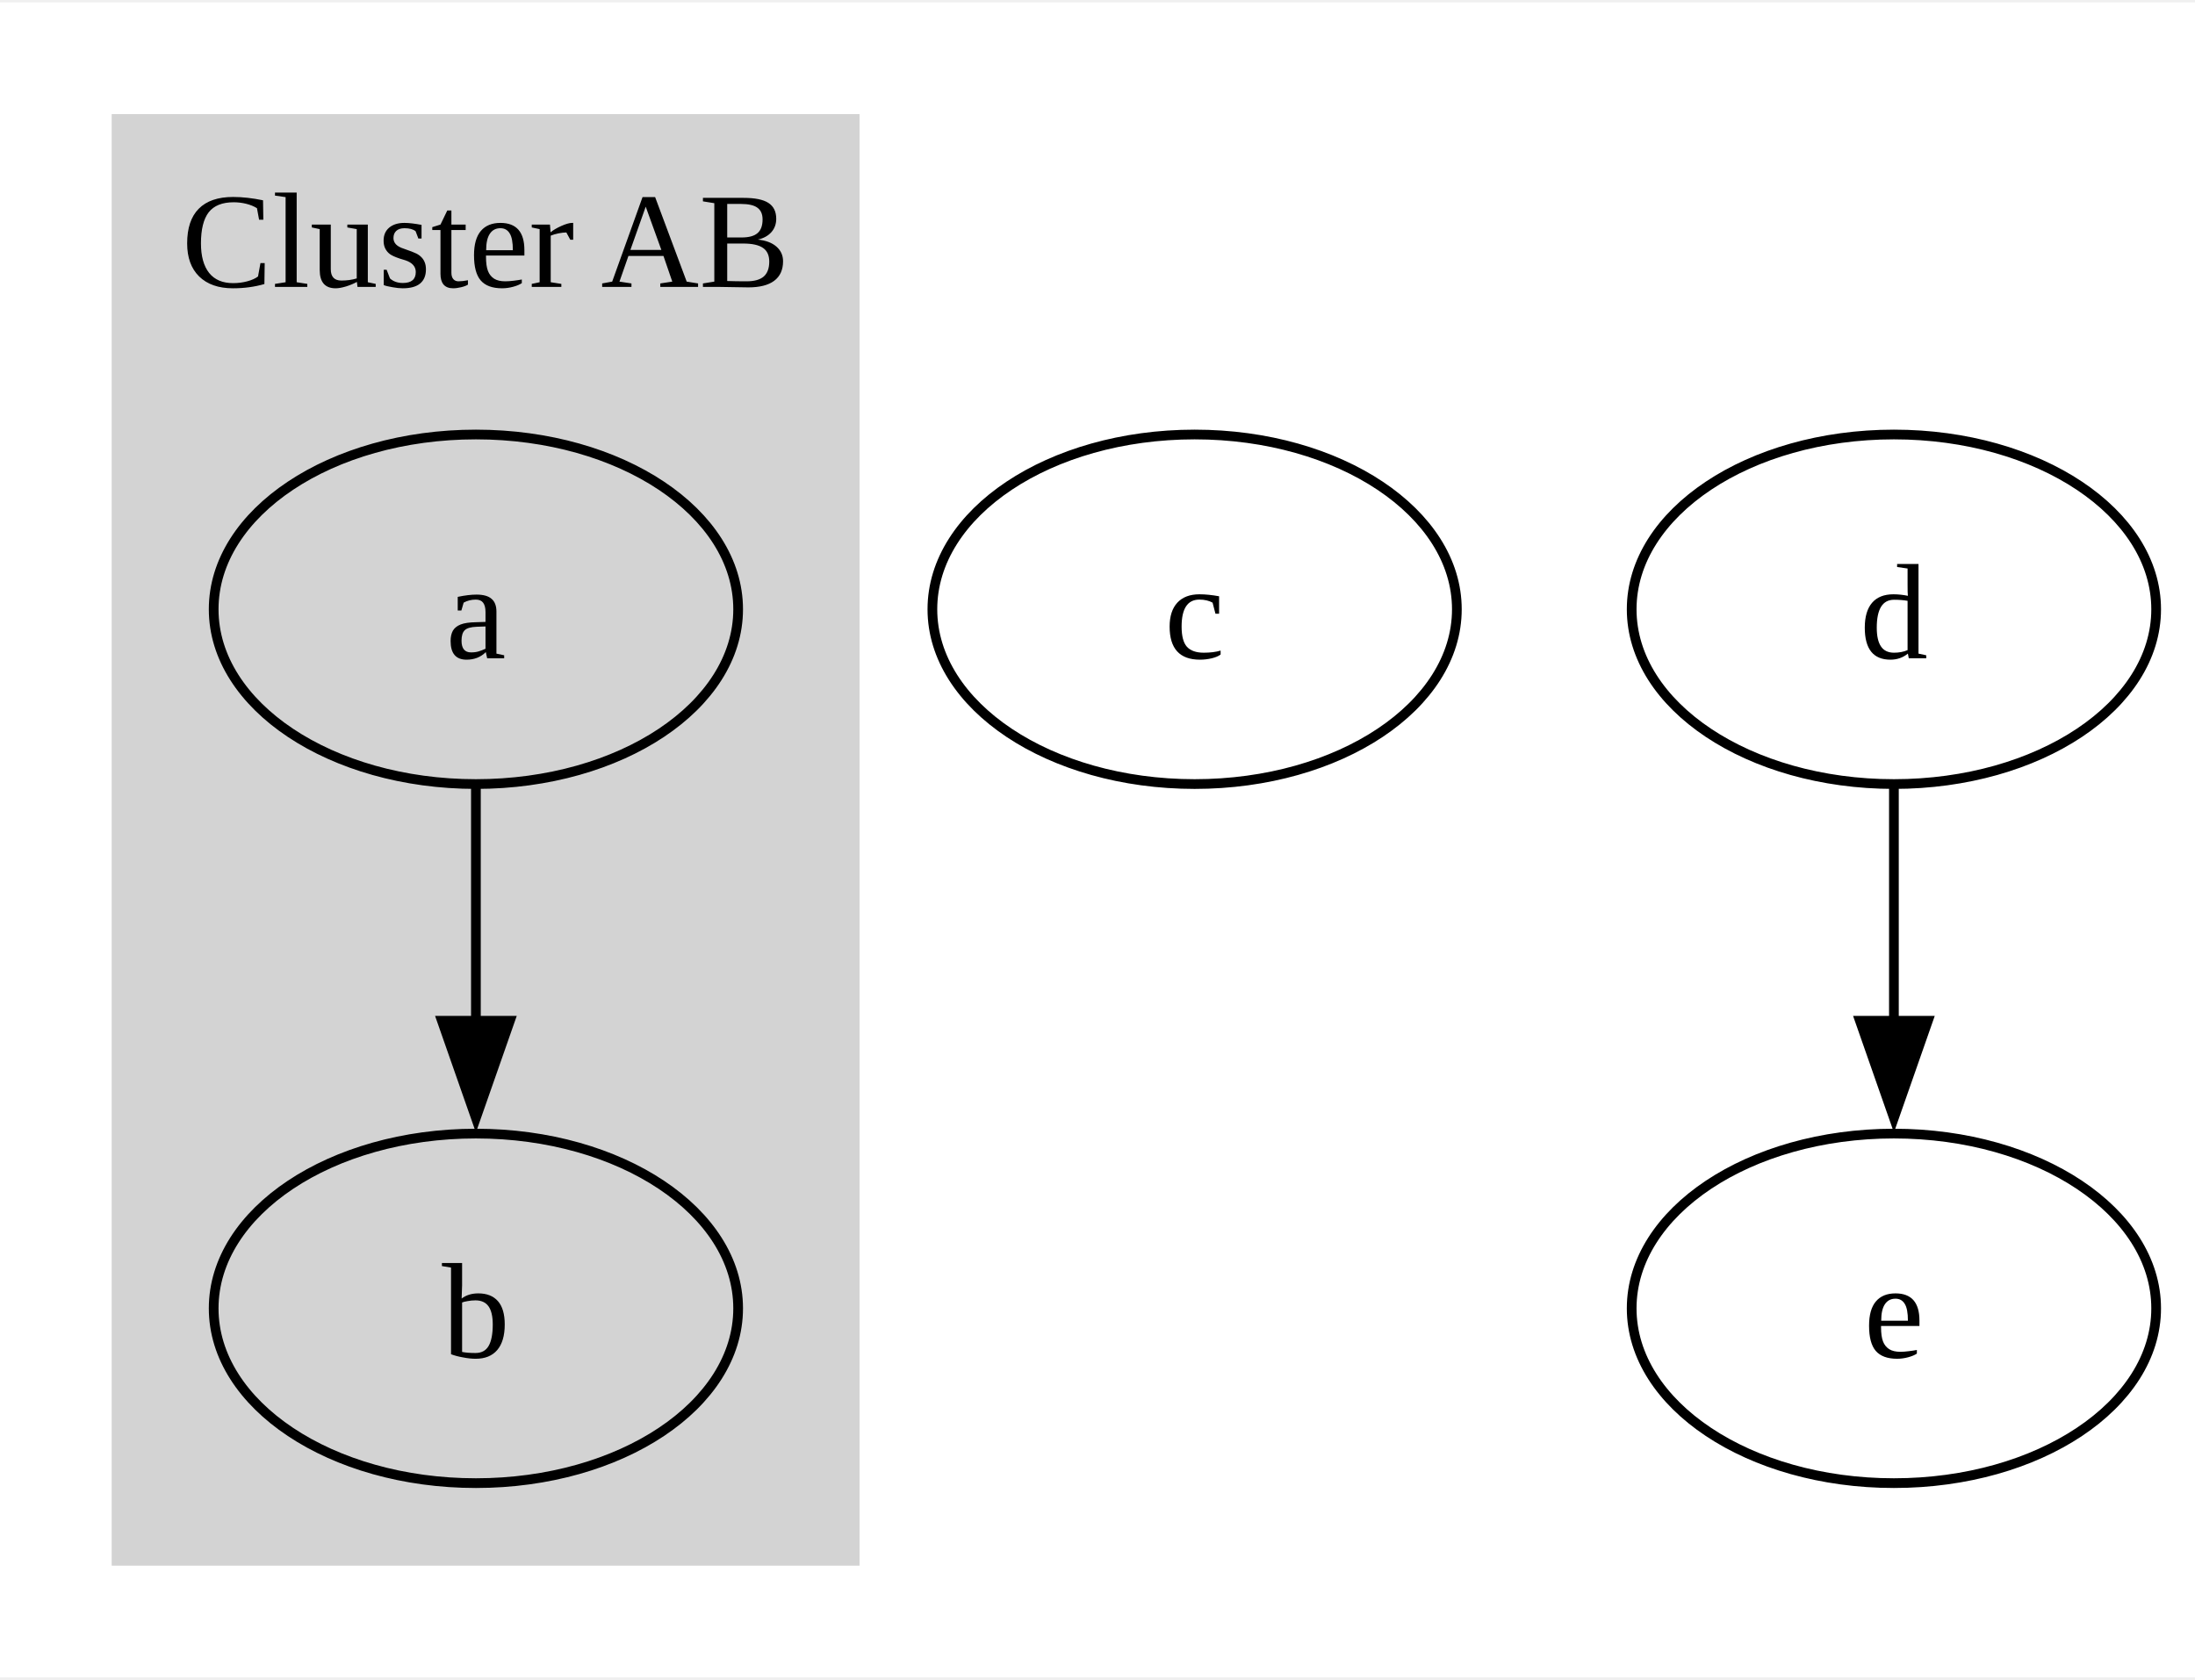
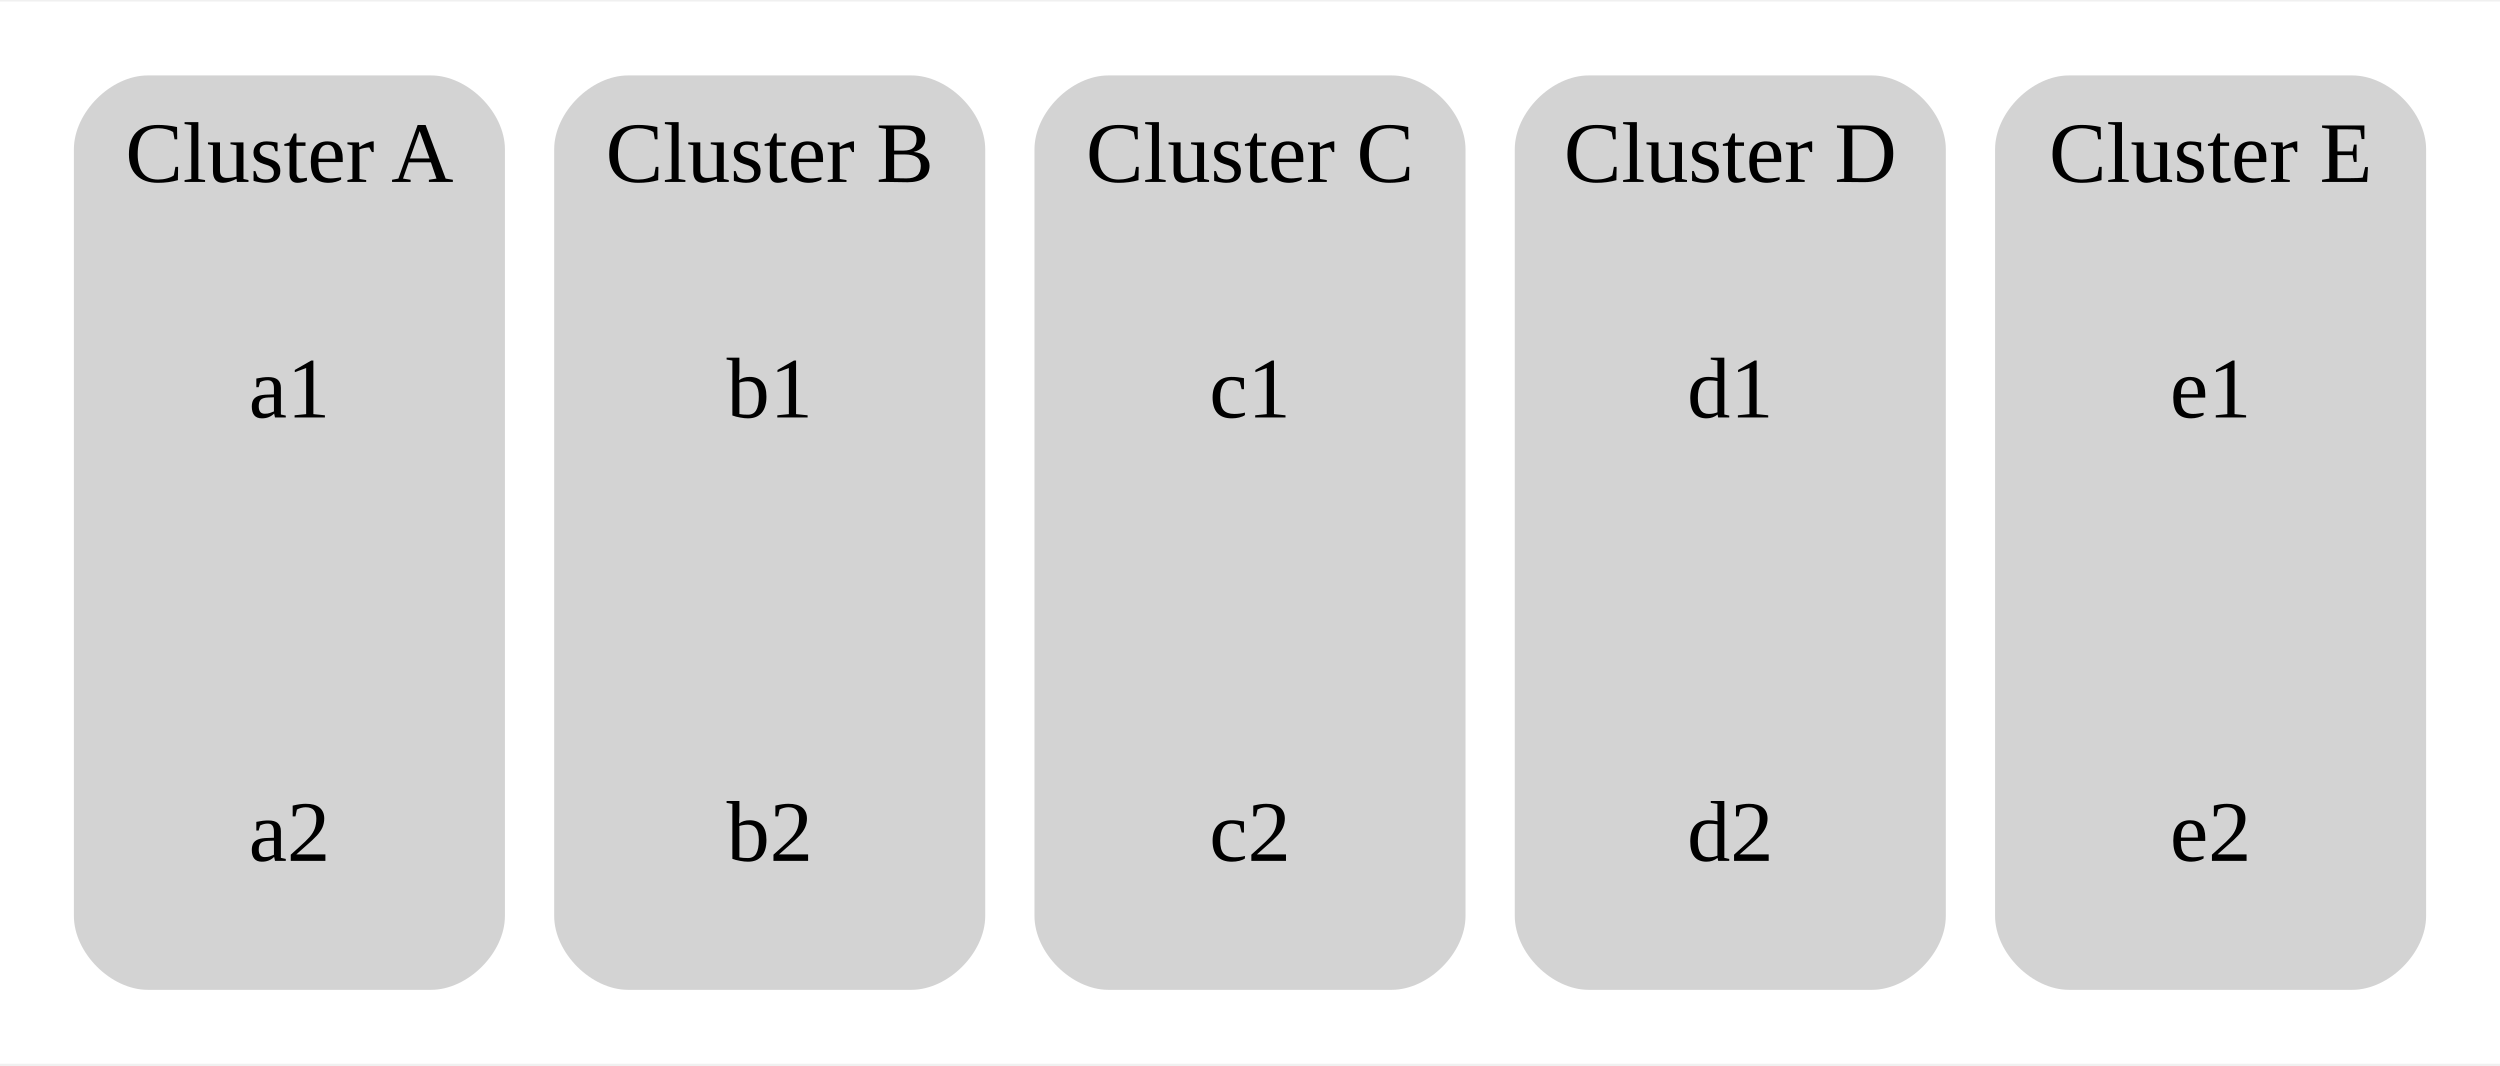
- <svg xmlns="http://www.w3.org/2000/svg" width="226pt" height="173pt" viewBox="0.00 0.00 226.00 172.50">
+ <svg xmlns="http://www.w3.org/2000/svg" width="406pt" height="173pt" viewBox="0.00 0.00 406.00 172.50">
  <g id="graph0" class="graph" transform="scale(1 1) rotate(0) translate(4 168.5)">
-     <polygon fill="white" stroke="none" points="-4,4 -4,-168.5 222,-168.5 222,4 -4,4" />
+     <polygon fill="white" stroke="none" points="-4,4 -4,-168.5 402,-168.5 402,4 -4,4" />
    <g id="clust1" class="cluster">
-       <polygon fill="lightgrey" stroke="lightgrey" points="8,-8 8,-156.5 84,-156.5 84,-8 8,-8" />
-       <text text-anchor="middle" x="46" y="-139.2" font-family="Times New Roman,serif" font-size="14.00">Cluster AB</text>
+       <path fill="lightgrey" stroke="lightgrey" stroke-width="0" d="M20,-8C20,-8 66,-8 66,-8 72,-8 78,-14 78,-20 78,-20 78,-144.5 78,-144.5 78,-150.5 72,-156.5 66,-156.5 66,-156.5 20,-156.5 20,-156.5 14,-156.5 8,-150.5 8,-144.5 8,-144.5 8,-20 8,-20 8,-14 14,-8 20,-8" />
+       <text text-anchor="middle" x="43" y="-139.2" font-family="Times New Roman,serif" font-size="14.00">Cluster A</text>
+     </g>
+     <g id="clust2" class="cluster">
+       <path fill="lightgrey" stroke="lightgrey" stroke-width="0" d="M98,-8C98,-8 144,-8 144,-8 150,-8 156,-14 156,-20 156,-20 156,-144.5 156,-144.5 156,-150.5 150,-156.5 144,-156.5 144,-156.5 98,-156.5 98,-156.5 92,-156.5 86,-150.5 86,-144.5 86,-144.5 86,-20 86,-20 86,-14 92,-8 98,-8" />
+       <text text-anchor="middle" x="121" y="-139.2" font-family="Times New Roman,serif" font-size="14.00">Cluster B</text>
+     </g>
+     <g id="clust3" class="cluster">
+       <path fill="lightgrey" stroke="lightgrey" stroke-width="0" d="M176,-8C176,-8 222,-8 222,-8 228,-8 234,-14 234,-20 234,-20 234,-144.5 234,-144.5 234,-150.5 228,-156.5 222,-156.5 222,-156.5 176,-156.5 176,-156.5 170,-156.5 164,-150.5 164,-144.5 164,-144.5 164,-20 164,-20 164,-14 170,-8 176,-8" />
+       <text text-anchor="middle" x="199" y="-139.2" font-family="Times New Roman,serif" font-size="14.00">Cluster C</text>
+     </g>
+     <g id="clust4" class="cluster">
+       <path fill="lightgrey" stroke="lightgrey" stroke-width="0" d="M254,-8C254,-8 300,-8 300,-8 306,-8 312,-14 312,-20 312,-20 312,-144.5 312,-144.5 312,-150.5 306,-156.5 300,-156.5 300,-156.5 254,-156.5 254,-156.5 248,-156.5 242,-150.5 242,-144.5 242,-144.5 242,-20 242,-20 242,-14 248,-8 254,-8" />
+       <text text-anchor="middle" x="277" y="-139.2" font-family="Times New Roman,serif" font-size="14.00">Cluster D</text>
+     </g>
+     <g id="clust5" class="cluster">
+       <path fill="lightgrey" stroke="lightgrey" stroke-width="0" d="M332,-8C332,-8 378,-8 378,-8 384,-8 390,-14 390,-20 390,-20 390,-144.5 390,-144.5 390,-150.5 384,-156.5 378,-156.5 378,-156.5 332,-156.5 332,-156.5 326,-156.5 320,-150.5 320,-144.5 320,-144.5 320,-20 320,-20 320,-14 326,-8 332,-8" />
+       <text text-anchor="middle" x="355" y="-139.2" font-family="Times New Roman,serif" font-size="14.00">Cluster E</text>
    </g>
    <g id="node1" class="node">
-       <ellipse fill="none" stroke="black" cx="45" cy="-106" rx="27" ry="18" />
-       <text text-anchor="middle" x="45" y="-100.95" font-family="Times New Roman,serif" font-size="14.00">a</text>
+       <text text-anchor="middle" x="43" y="-100.95" font-family="Times New Roman,serif" font-size="14.00">a1</text>
    </g>
    <g id="node2" class="node">
-       <ellipse fill="none" stroke="black" cx="45" cy="-34" rx="27" ry="18" />
-       <text text-anchor="middle" x="45" y="-28.95" font-family="Times New Roman,serif" font-size="14.00">b</text>
-     </g>
-     <g id="edge1" class="edge">
-       <path fill="none" stroke="black" d="M45,-87.7C45,-80.41 45,-71.73 45,-63.54" />
-       <polygon fill="black" stroke="black" points="48.5,-63.62 45,-53.62 41.5,-63.62 48.5,-63.62" />
+       <text text-anchor="middle" x="43" y="-28.95" font-family="Times New Roman,serif" font-size="14.00">a2</text>
    </g>
    <g id="node3" class="node">
-       <ellipse fill="none" stroke="black" cx="119" cy="-106" rx="27" ry="18" />
-       <text text-anchor="middle" x="119" y="-100.95" font-family="Times New Roman,serif" font-size="14.00">c</text>
+       <text text-anchor="middle" x="121" y="-100.95" font-family="Times New Roman,serif" font-size="14.00">b1</text>
    </g>
    <g id="node4" class="node">
-       <ellipse fill="none" stroke="black" cx="191" cy="-106" rx="27" ry="18" />
-       <text text-anchor="middle" x="191" y="-100.95" font-family="Times New Roman,serif" font-size="14.00">d</text>
+       <text text-anchor="middle" x="121" y="-28.95" font-family="Times New Roman,serif" font-size="14.00">b2</text>
    </g>
    <g id="node5" class="node">
-       <ellipse fill="none" stroke="black" cx="191" cy="-34" rx="27" ry="18" />
-       <text text-anchor="middle" x="191" y="-28.95" font-family="Times New Roman,serif" font-size="14.00">e</text>
+       <text text-anchor="middle" x="199" y="-100.95" font-family="Times New Roman,serif" font-size="14.00">c1</text>
    </g>
-     <g id="edge2" class="edge">
-       <path fill="none" stroke="black" d="M191,-87.7C191,-80.41 191,-71.73 191,-63.54" />
-       <polygon fill="black" stroke="black" points="194.5,-63.62 191,-53.62 187.5,-63.62 194.5,-63.62" />
+     <g id="node6" class="node">
+       <text text-anchor="middle" x="199" y="-28.95" font-family="Times New Roman,serif" font-size="14.00">c2</text>
+     </g>
+     <g id="node7" class="node">
+       <text text-anchor="middle" x="277" y="-100.95" font-family="Times New Roman,serif" font-size="14.00">d1</text>
+     </g>
+     <g id="node8" class="node">
+       <text text-anchor="middle" x="277" y="-28.95" font-family="Times New Roman,serif" font-size="14.00">d2</text>
+     </g>
+     <g id="node9" class="node">
+       <text text-anchor="middle" x="355" y="-100.95" font-family="Times New Roman,serif" font-size="14.00">e1</text>
+     </g>
+     <g id="node10" class="node">
+       <text text-anchor="middle" x="355" y="-28.95" font-family="Times New Roman,serif" font-size="14.00">e2</text>
    </g>
  </g>
</svg>
